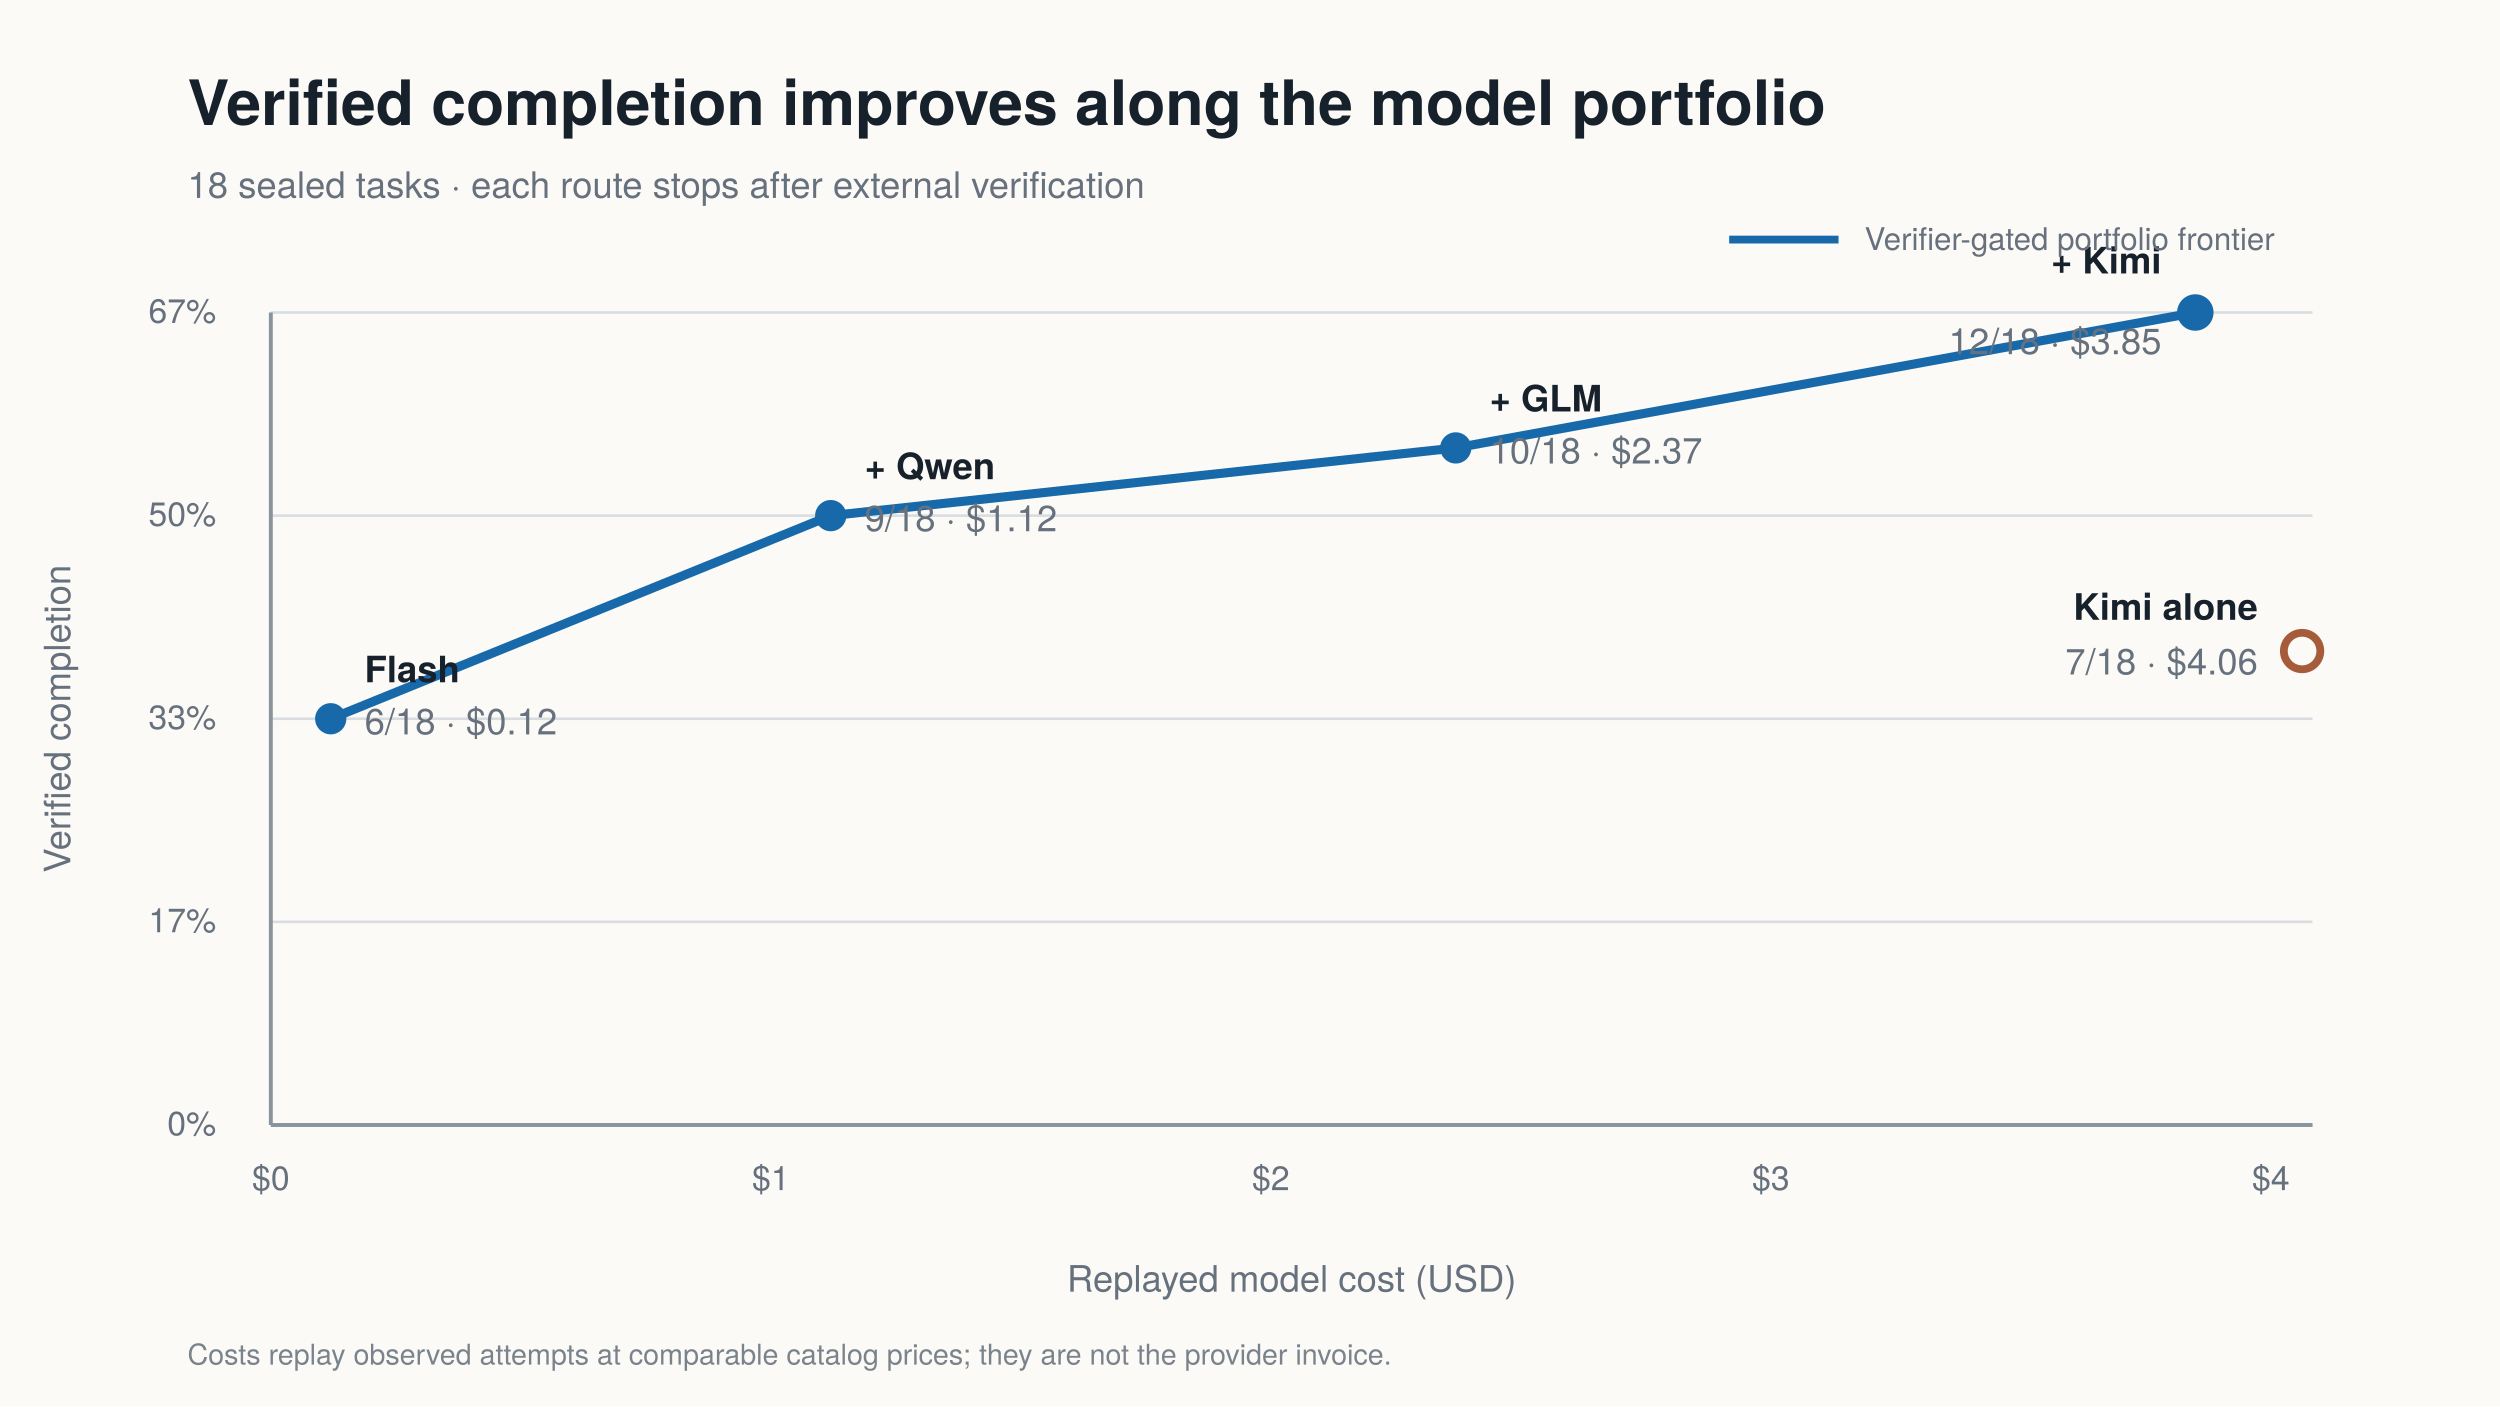
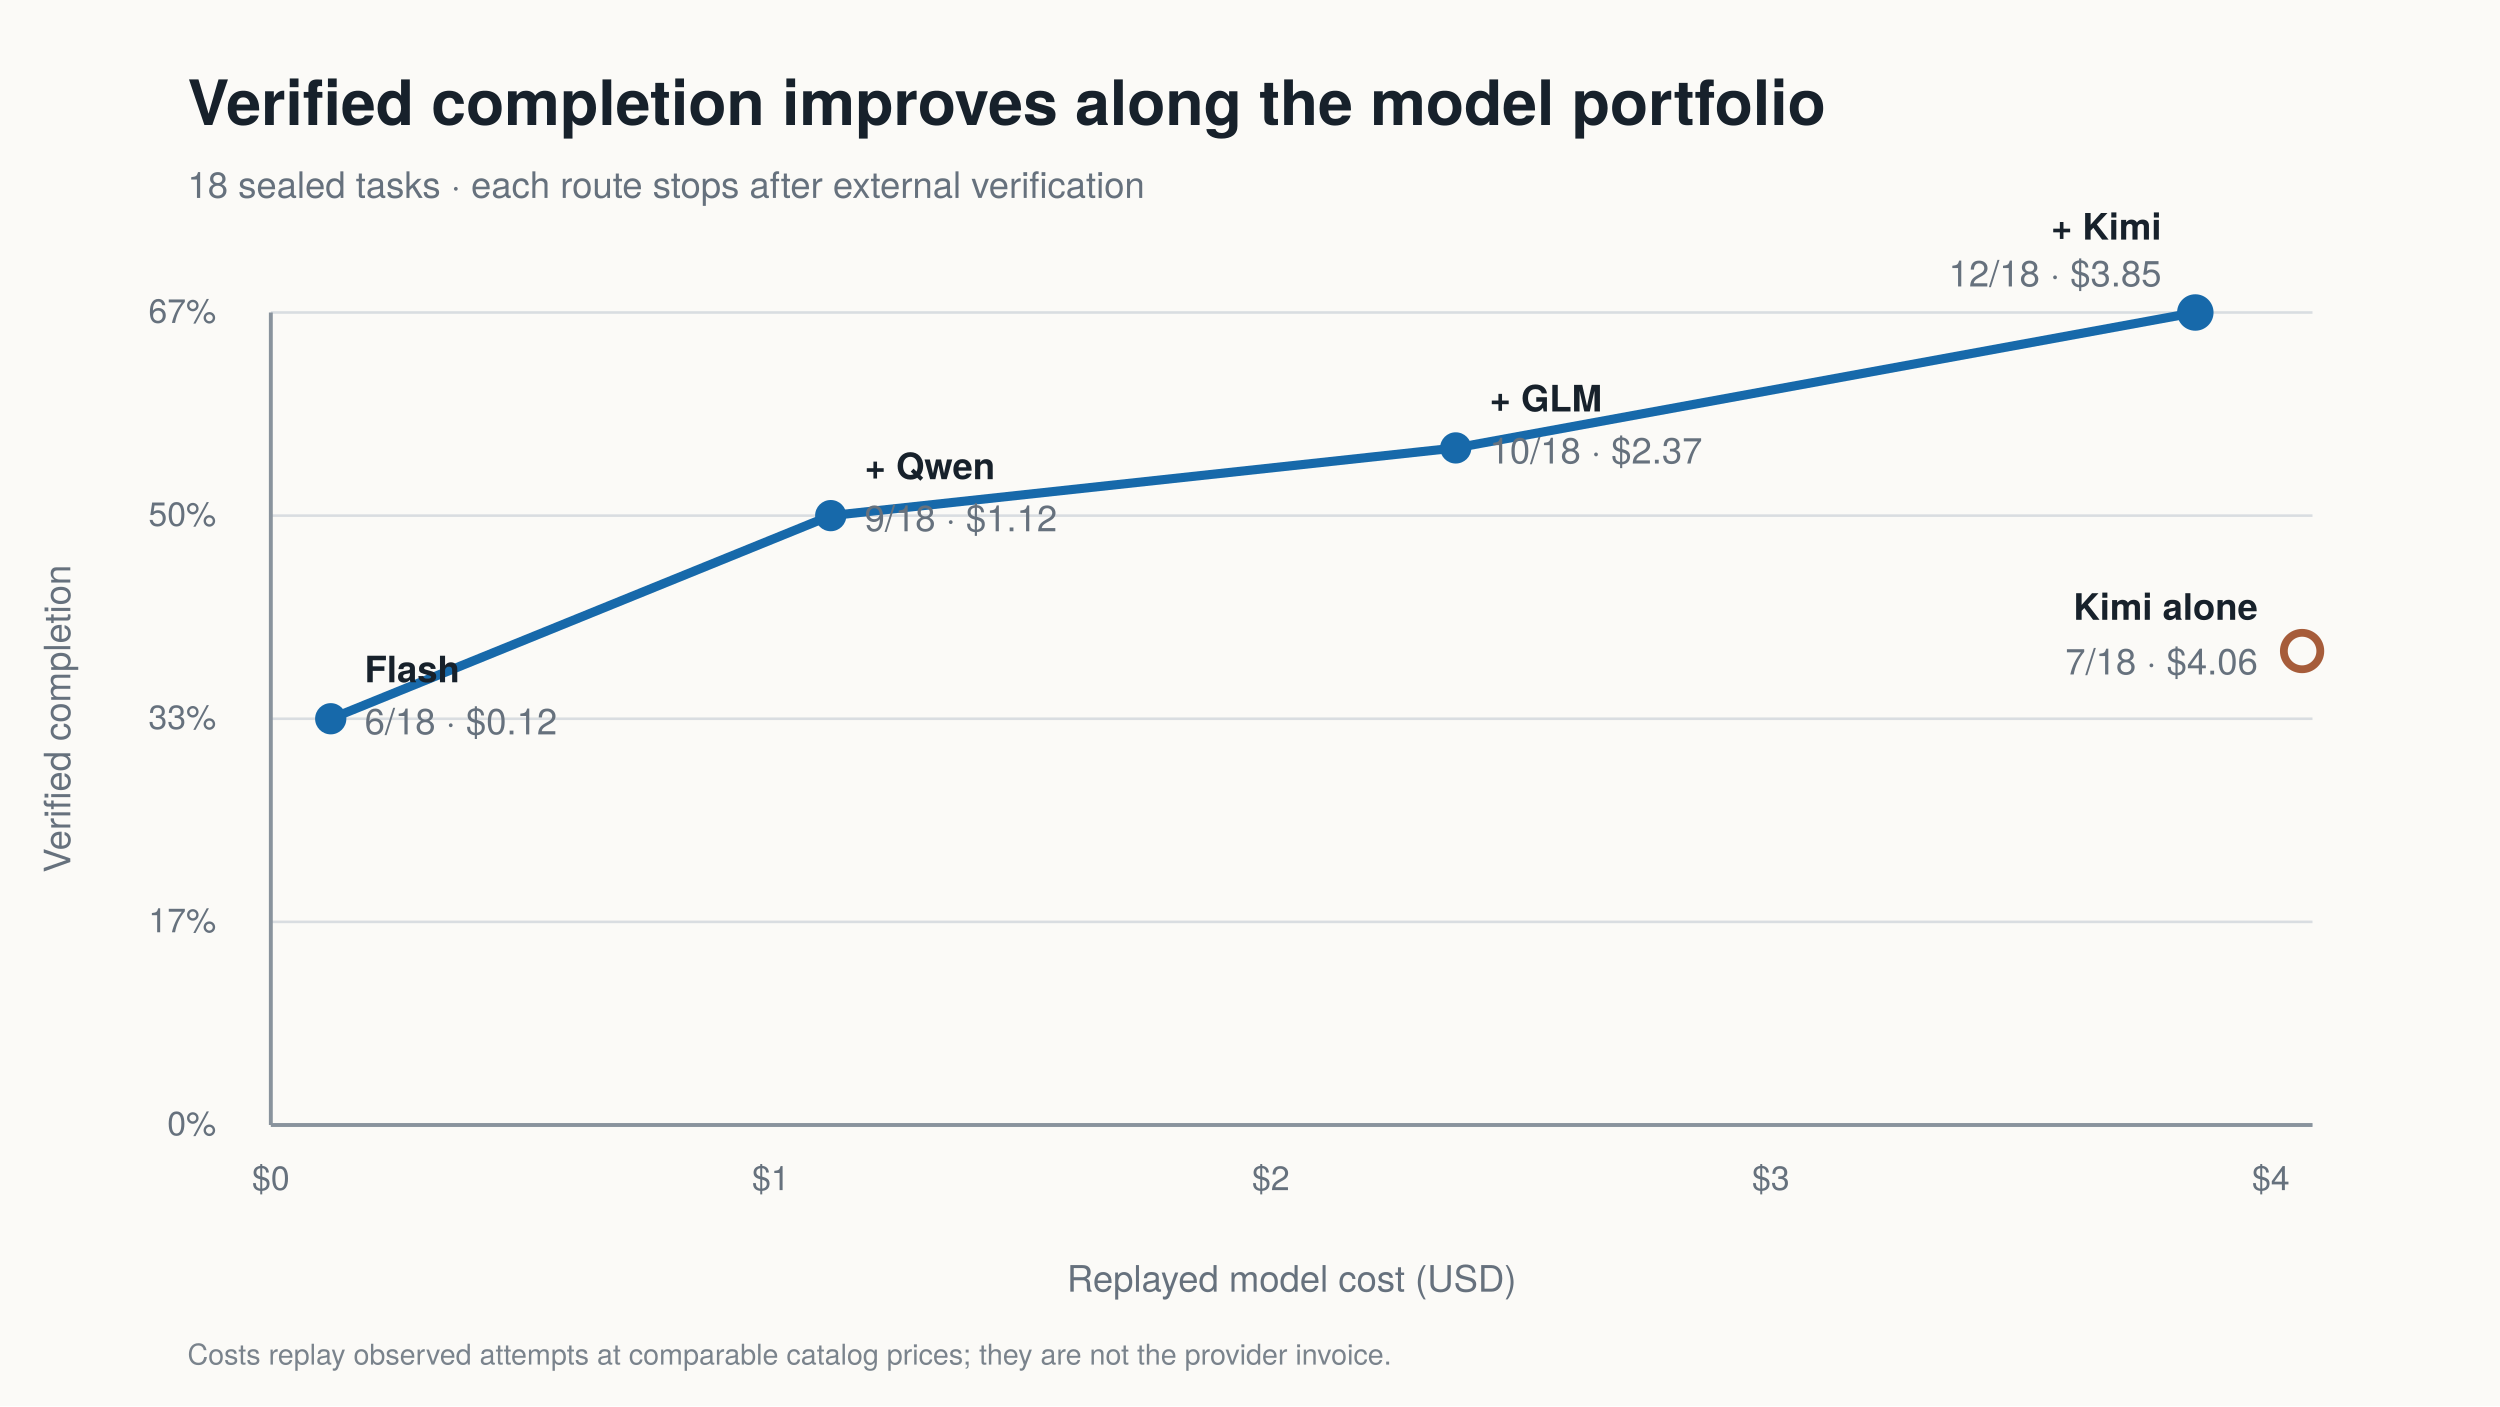
<svg xmlns="http://www.w3.org/2000/svg" width="960" height="540" viewBox="0 0 960 540" role="img" aria-labelledby="title desc">
  <rect width="960" height="540" fill="#fbfaf7" />
  <g font-family="IBM Plex Sans, Helvetica Neue, sans-serif">
    <text x="72" y="48" fill="#17212b" font-size="24" font-weight="600">Verified completion improves along the model portfolio</text>
    <text x="72" y="76" fill="#66717d" font-size="14">18 sealed tasks · each route stops after external verification</text>
    <g stroke="#d9dde1" stroke-width="1">
      <line x1="104" y1="432" x2="888" y2="432" />
      <line x1="104" y1="354" x2="888" y2="354" />
      <line x1="104" y1="276" x2="888" y2="276" />
      <line x1="104" y1="198" x2="888" y2="198" />
      <line x1="104" y1="120" x2="888" y2="120" />
    </g>
    <g stroke="#89939d" stroke-width="1.5">
      <line x1="104" y1="120" x2="104" y2="432" />
      <line x1="104" y1="432" x2="888" y2="432" />
    </g>
    <g fill="#66717d" font-size="13">
      <text x="83" y="436" text-anchor="end">0%</text>
      <text x="83" y="358" text-anchor="end">17%</text>
      <text x="83" y="280" text-anchor="end">33%</text>
      <text x="83" y="202" text-anchor="end">50%</text>
      <text x="83" y="124" text-anchor="end">67%</text>
      <text x="104" y="457" text-anchor="middle">$0</text>
      <text x="296" y="457" text-anchor="middle">$1</text>
      <text x="488" y="457" text-anchor="middle">$2</text>
      <text x="680" y="457" text-anchor="middle">$3</text>
      <text x="872" y="457" text-anchor="middle">$4</text>
      <text x="496" y="496" text-anchor="middle" font-size="14">Replayed model cost (USD)</text>
      <text x="27" y="276" text-anchor="middle" font-size="14" transform="rotate(-90 27 276)">Verified completion</text>
    </g>
    <path d="M127 276 L319 198 L559 172 L843 120" fill="none" stroke="#1769aa" stroke-width="3.5" stroke-linecap="round" stroke-linejoin="round" />
    <g fill="#1769aa">
      <circle cx="127" cy="276" r="6" />
      <circle cx="319" cy="198" r="6" />
      <circle cx="559" cy="172" r="6" />
      <circle cx="843" cy="120" r="7" />
    </g>
    <g fill="#17212b" font-size="14">
      <text x="140" y="262" font-weight="600">Flash</text>
      <text x="140" y="282" fill="#66717d">6/18 · $0.12</text>
      <text x="332" y="184" font-weight="600">+ Qwen</text>
      <text x="332" y="204" fill="#66717d">9/18 · $1.12</text>
      <text x="572" y="158" font-weight="600">+ GLM</text>
      <text x="572" y="178" fill="#66717d">10/18 · $2.37</text>
-       <text x="830" y="105" text-anchor="end" font-weight="600">+ Kimi</text>
-       <text x="830" y="136" text-anchor="end" fill="#66717d">12/18 · $3.85</text>
+       <text x="830" y="92" text-anchor="end" font-weight="600">+ Kimi</text>
+       <text x="830" y="110" text-anchor="end" fill="#66717d">12/18 · $3.85</text>
    </g>
    <circle cx="884" cy="250" r="7" fill="#fbfaf7" stroke="#a65c3a" stroke-width="3" />
    <text x="867" y="238" text-anchor="end" fill="#17212b" font-size="14" font-weight="600">Kimi alone</text>
    <text x="867" y="259" text-anchor="end" fill="#66717d" font-size="14">7/18 · $4.06</text>
-     <g font-size="12">
-       <line x1="664" y1="92" x2="706" y2="92" stroke="#1769aa" stroke-width="3" />
-       <text x="716" y="96" fill="#66717d">Verifier-gated portfolio frontier</text>
-     </g>
    <text x="72" y="524" fill="#7a838c" font-size="11">Costs replay observed attempts at comparable catalog prices; they are not the provider invoice.</text>
  </g>
</svg>
